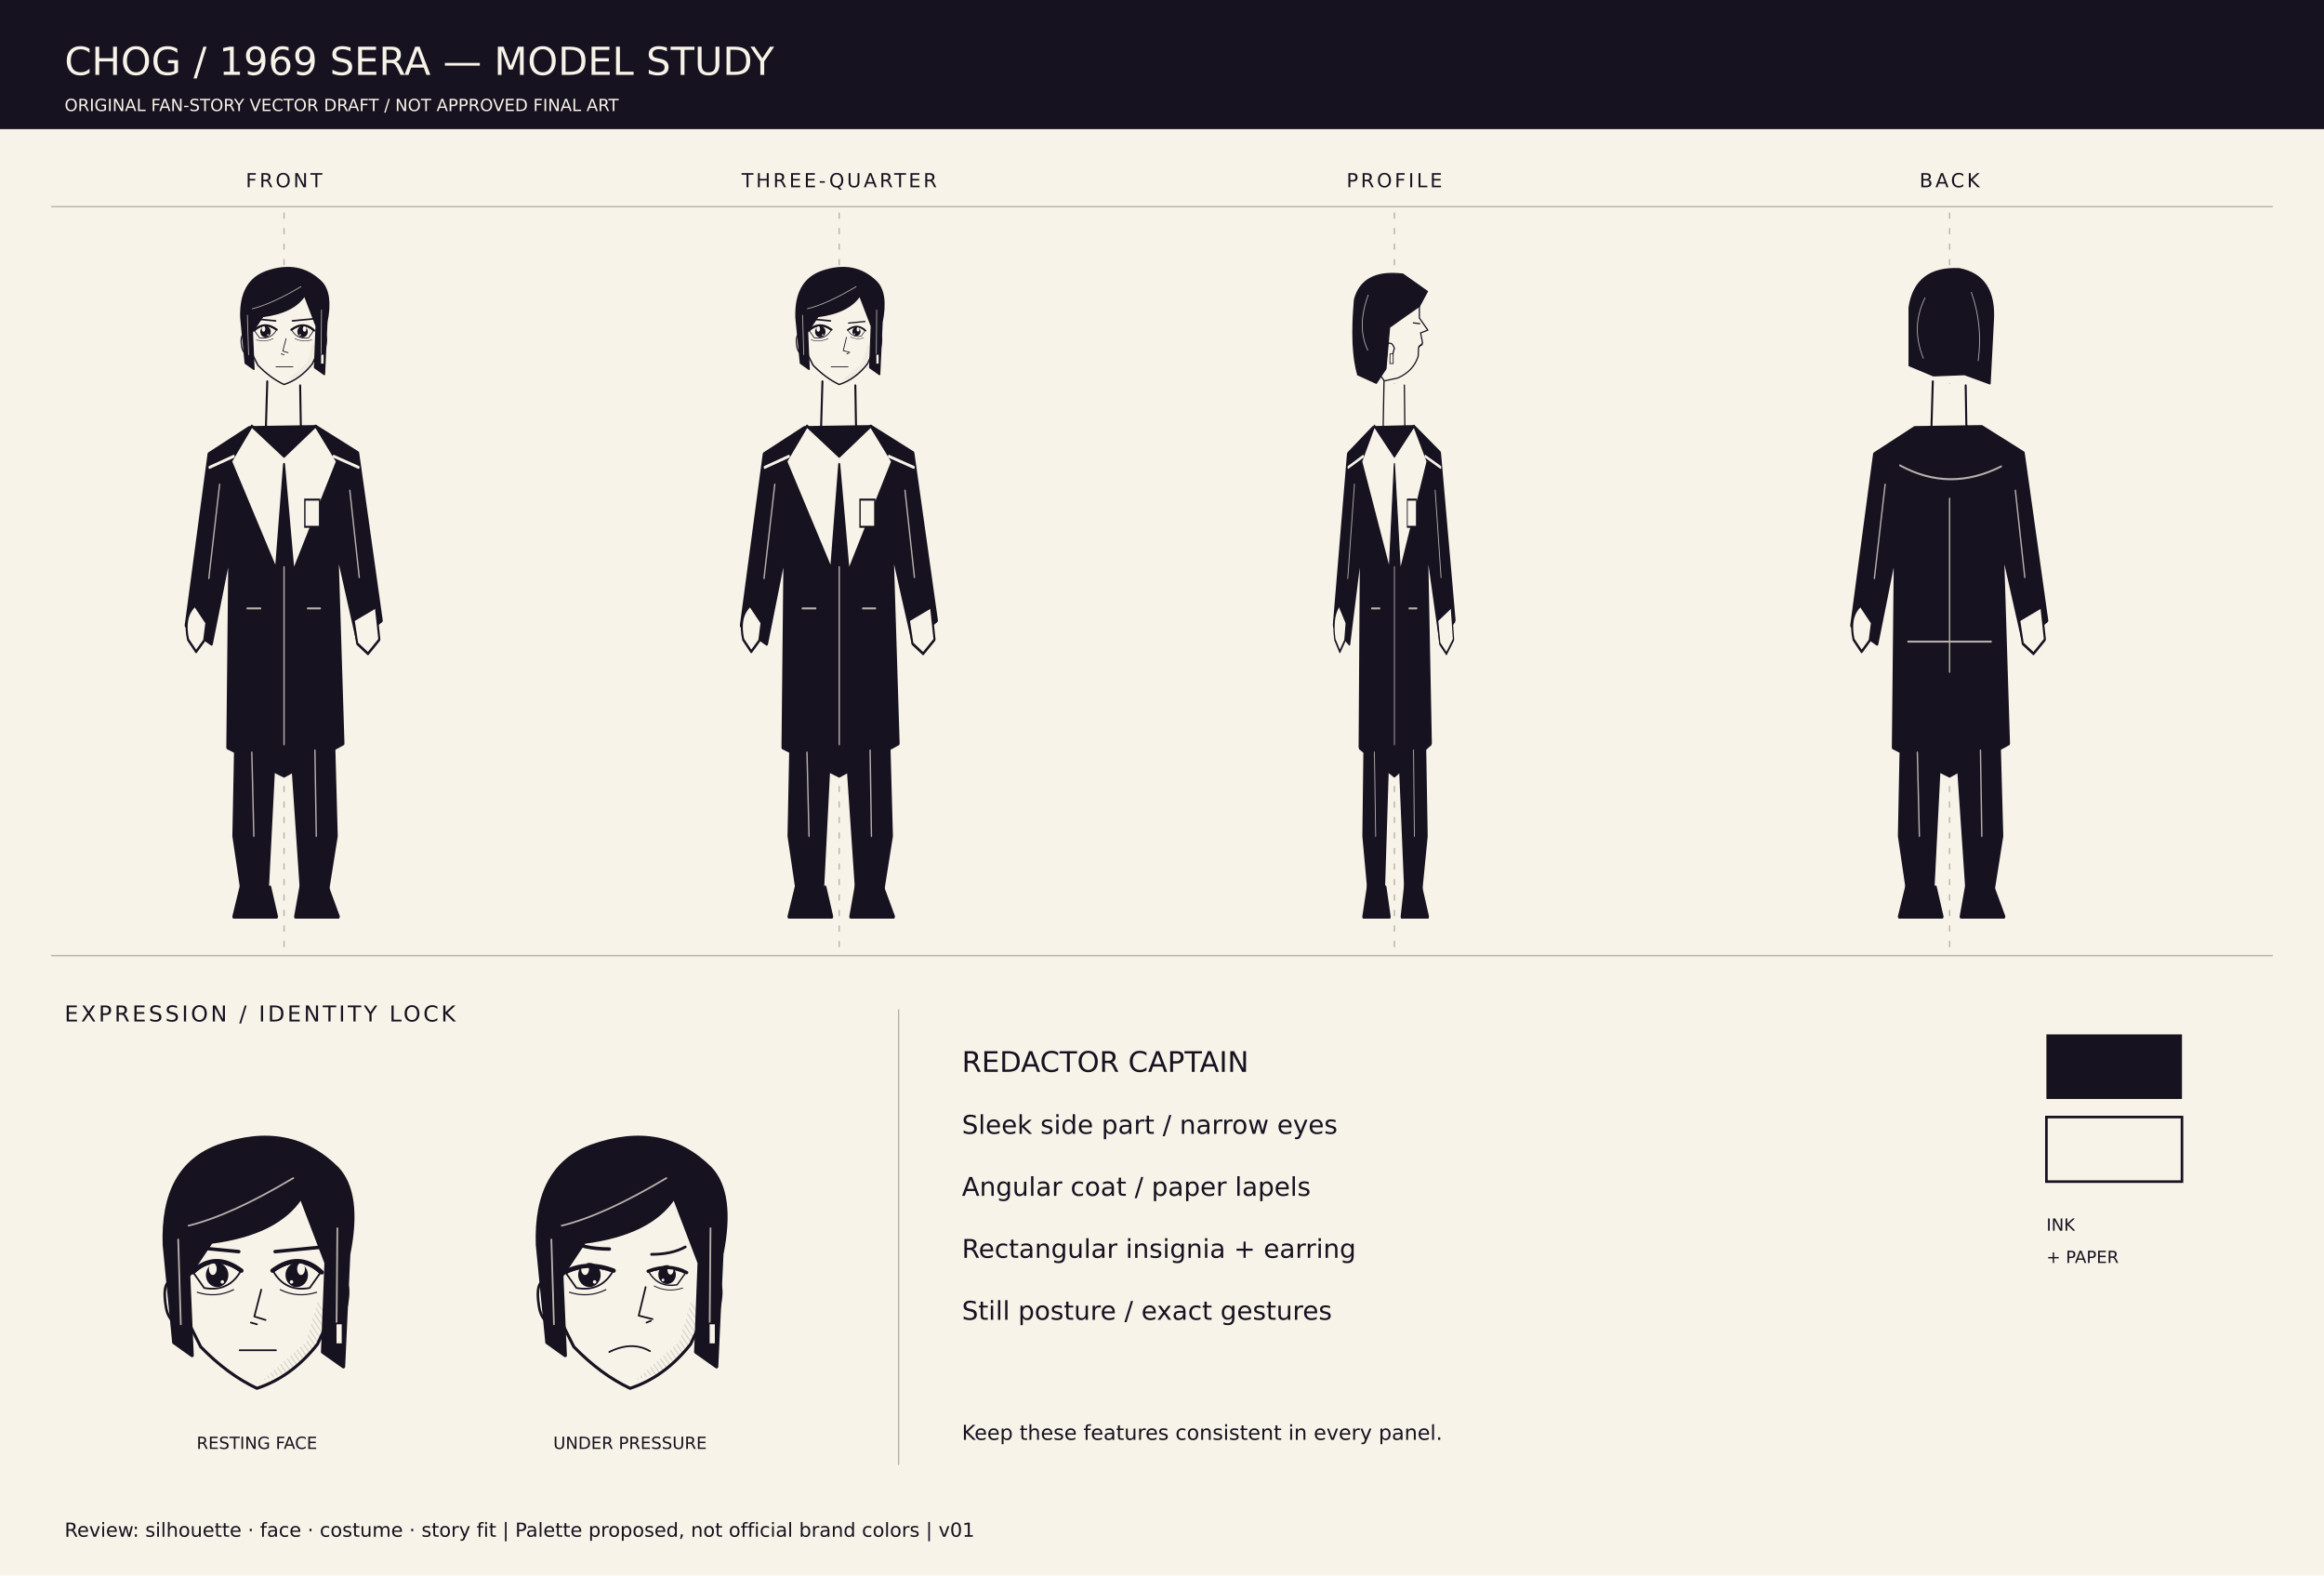
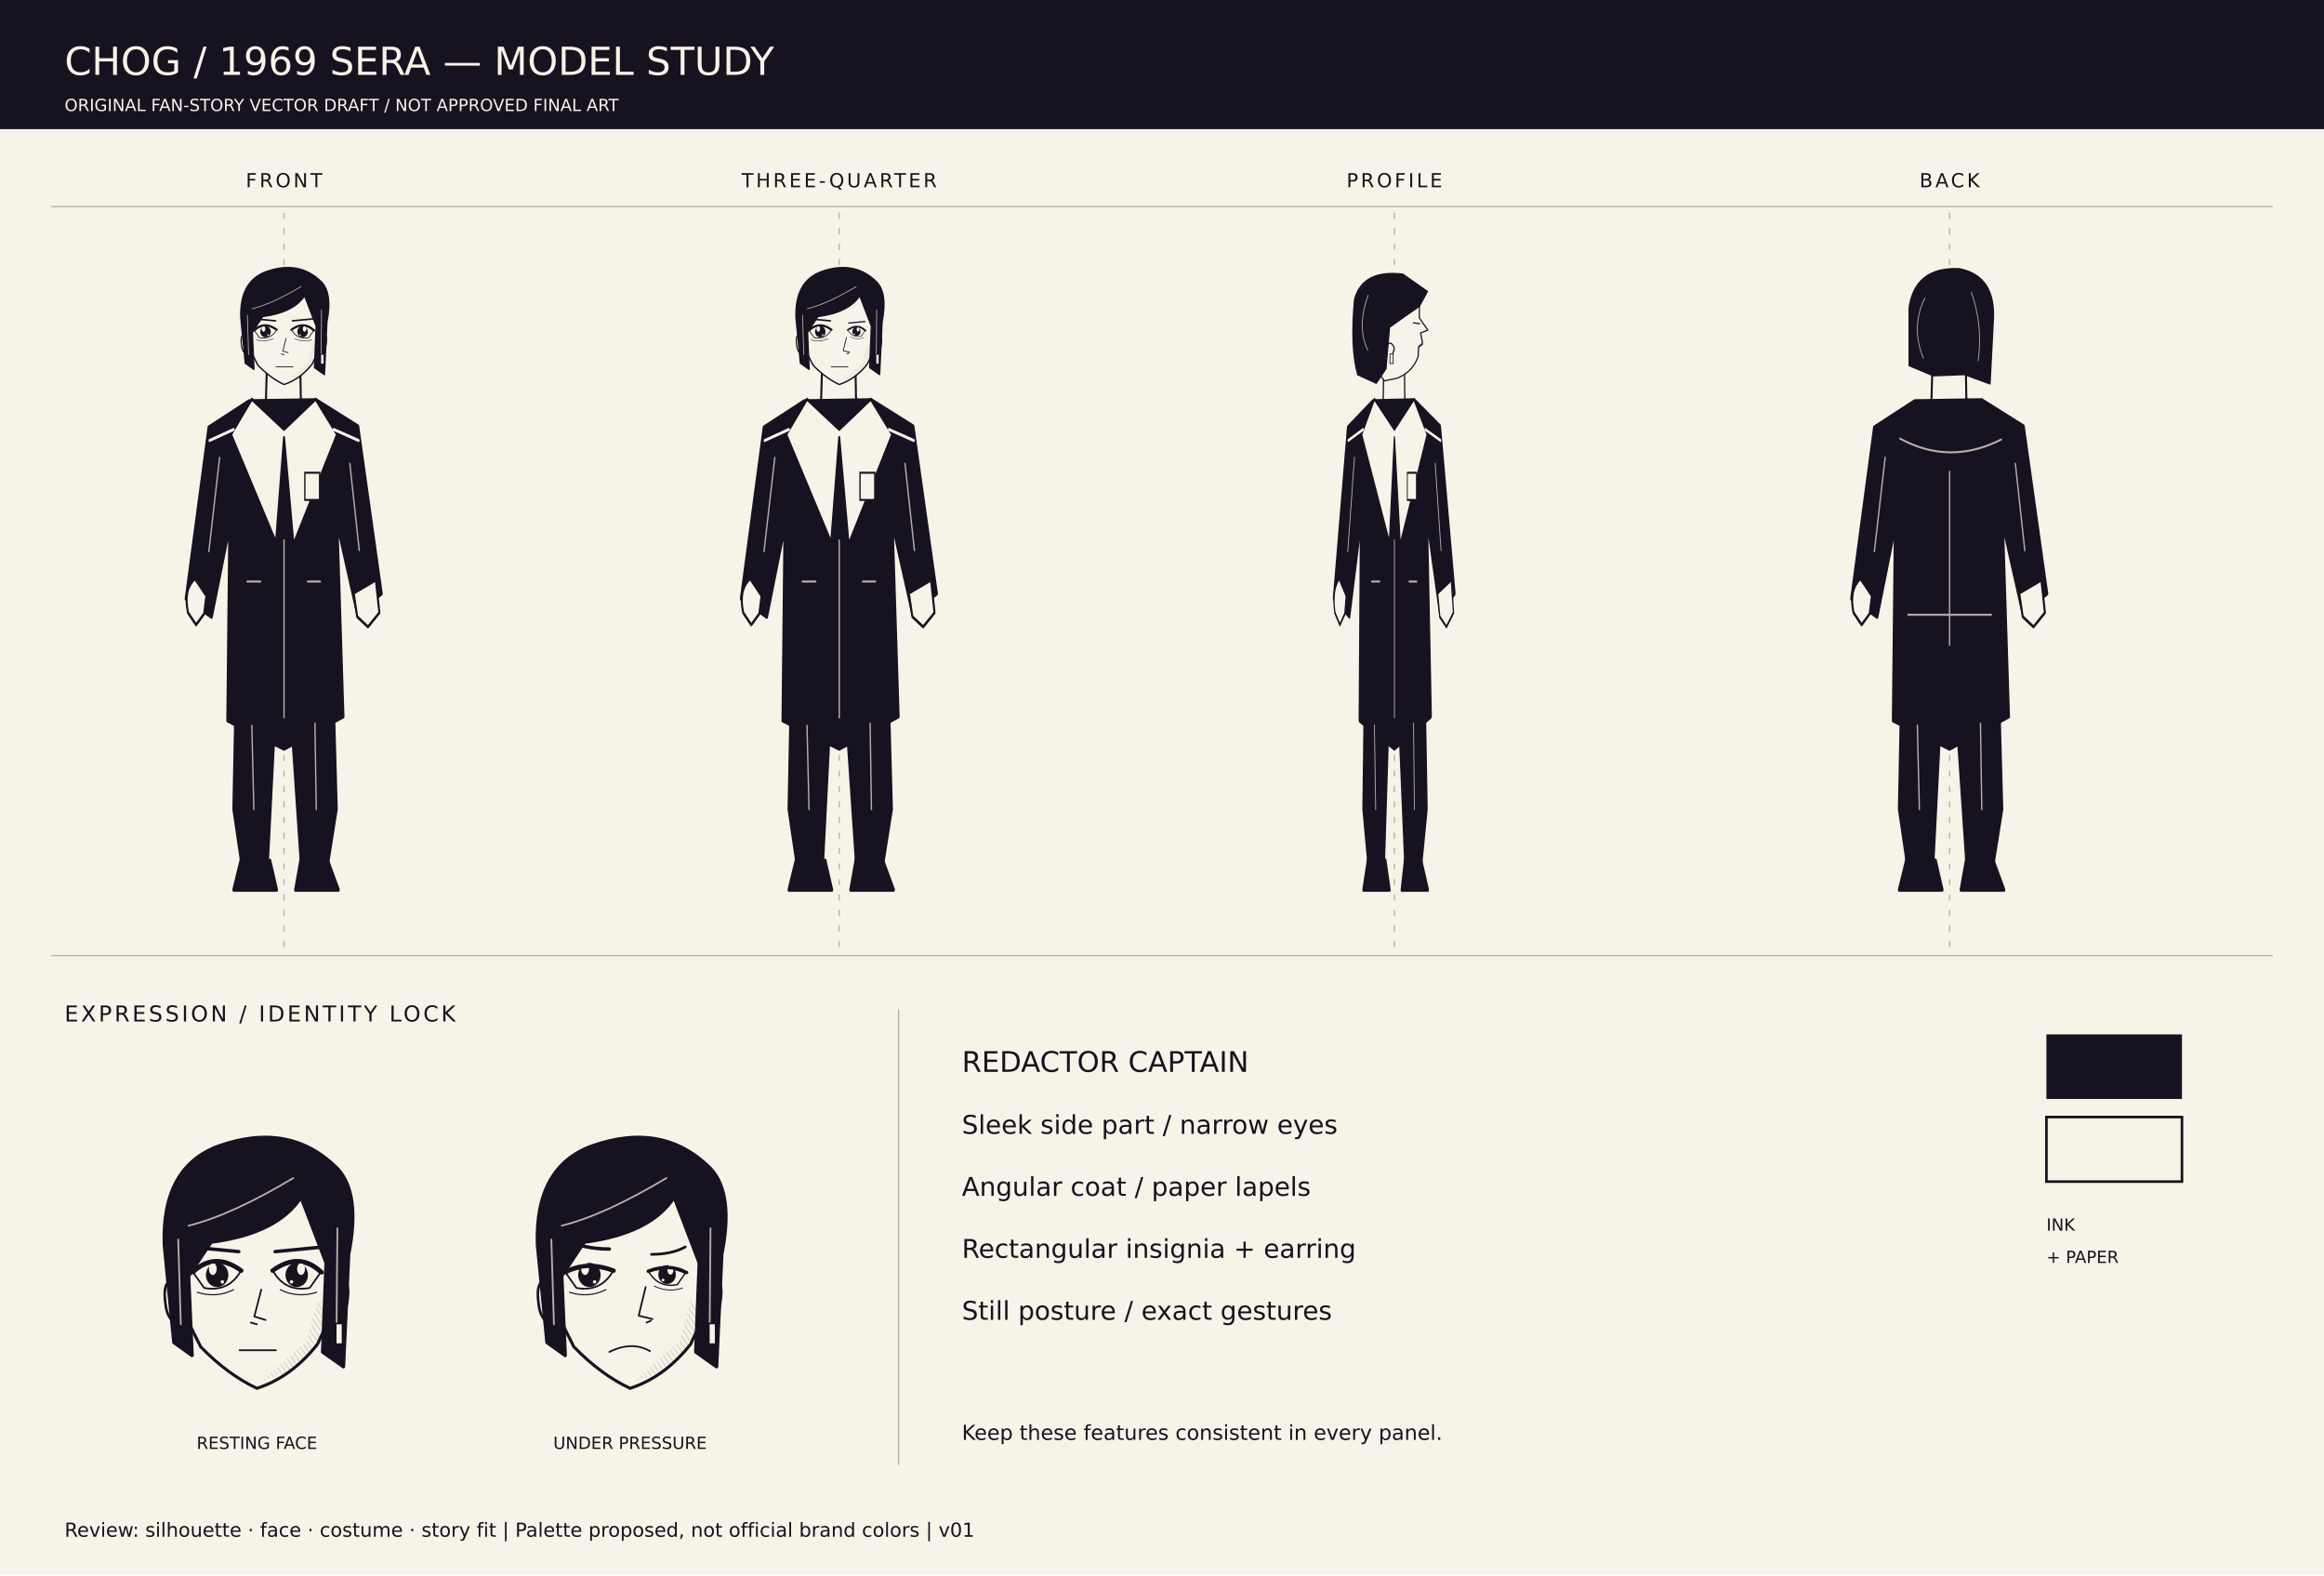
<svg xmlns="http://www.w3.org/2000/svg" width="1800" height="1220" viewBox="0 0 1800 1220" role="img" aria-labelledby="title desc">
  <defs>
    <pattern id="hatch" width="9" height="9" patternUnits="userSpaceOnUse" patternTransform="rotate(28)">
      <path d="M0 0V9" stroke="#161220" stroke-width="1" opacity=".35" />
    </pattern>
    <pattern id="dots" width="10" height="10" patternUnits="userSpaceOnUse">
      <circle cx="2" cy="2" r="1.2" fill="#161220" opacity=".28" />
    </pattern>
    <pattern id="fine" width="5" height="5" patternUnits="userSpaceOnUse" patternTransform="rotate(-34)">
      <path d="M0 0V5" stroke="#161220" stroke-width=".7" opacity=".5" />
    </pattern>
  </defs>
  <rect x="0" y="0" width="1800" height="1220" fill="#F8F3E8" stroke="#161220" stroke-width="0" />
  <rect x="0" y="0" width="1800" height="100" fill="#161220" stroke="#161220" stroke-width="0" />
  <text x="50" y="58" font-family="DejaVu Sans, sans-serif" font-size="30" fill="#F8F3E8">CHOG / 1969     SERA — MODEL STUDY</text>
  <text x="50" y="86" font-family="DejaVu Sans, sans-serif" font-size="13" fill="#F8F3E8">ORIGINAL FAN-STORY VECTOR DRAFT  /  NOT APPROVED FINAL ART</text>
  <path d="M40 160H1760 M40 740H1760" fill="none" stroke="#B6B0AA" stroke-width="1" stroke-linecap="round" stroke-linejoin="round" />
  <text x="220" y="145" font-family="DejaVu Sans, sans-serif" font-size="15" fill="#161220" text-anchor="middle" letter-spacing="2">FRONT</text>
  <path d="M220 165V735" fill="none" stroke="#B6B0AA" stroke-width="1" stroke-linecap="round" stroke-linejoin="round" stroke-dasharray="4 8" />
  <g transform="translate(220 260) scale(0.52)">
    <g transform="translate(0 -80) scale(1)">
-       <g transform="scale(1 1.5)">
+       <g transform="translate(0 -40) scale(1 1.5)">
        <path d="M-25 99 L-27 144 -63 161 0 199 62 160 25 143 24 103" fill="#F8F3E8" stroke="#161220" stroke-width="3" stroke-linecap="round" stroke-linejoin="round" />
        <path d="M-52 145 L-112 171 -146 341 -108 359 -81 269 -84 462 0 490 88 458 79 266 109 355 145 336 110 170 48 144Z" fill="#161220" stroke="#161220" stroke-width="4" stroke-linecap="round" stroke-linejoin="round" />
        <path d="M-70 380 L-75 550 -62 609 -25 609 -13 451 10 451 26 609 64 609 78 550 71 380Z" fill="#161220" stroke="#161220" stroke-width="4" stroke-linecap="round" stroke-linejoin="round" />
        <path d="M-64 600 L-75 630 -11 630 -21 601 M25 600 L17 630 81 630 65 601" fill="#161220" stroke="#161220" stroke-width="4" stroke-linecap="round" stroke-linejoin="round" />
        <path d="M-134 322 Q-150 333 -143 355 L-131 367 -119 356 -116 340 M104 337 L109 359 125 369 142 355 137 324" fill="#F8F3E8" stroke="#161220" stroke-width="3" stroke-linecap="round" stroke-linejoin="round" />
        <path d="M-48 143 L-79 178 -12 285 0 181 14 287 79 178 47 143 0 173Z" fill="#F8F3E8" stroke="#161220" stroke-width="3" stroke-linecap="round" stroke-linejoin="round" />
        <path d="M0 283 L0 459 M-55 324 L-35 324 M35 324 L54 324" fill="none" stroke="#B6B0AA" stroke-width="2" stroke-linecap="round" stroke-linejoin="round" />
        <rect x="31" y="216" width="22" height="27" fill="#F8F3E8" stroke="#161220" stroke-width="2" />
        <path d="M35 222 L49 222 M35 228 L49 228 M-111 184 L-75 173 M74 173 L111 184" fill="none" stroke="#F8F3E8" stroke-width="3" stroke-linecap="round" stroke-linejoin="round" />
        <path d="M-96 201 L-112 294 M98 207 L112 293 M-48 467 L-45 550 M46 465 L48 550" fill="none" stroke="#B6B0AA" stroke-width="2" stroke-linecap="round" stroke-linejoin="round" />
      </g>
      <g transform="translate(0 80) scale(0.6)">
        <path d="M-86 -83 Q-105 -26 -82 39 L-65 73 Q-34 105 0 121 Q40 108 70 70 L88 31 Q106 -35 83 -92 Q5 -145 -86 -83Z" fill="#F8F3E8" stroke="#161220" stroke-width="3.5" stroke-linecap="round" stroke-linejoin="round" />
        <path d="M-88 0 Q-112 -13 -105 28 Q-101 49 -81 48 M88 -1 Q112 -14 103 29 Q99 48 81 47" fill="#F8F3E8" stroke="#161220" stroke-width="3" stroke-linecap="round" stroke-linejoin="round" />
        <path d="M-95 -4 L-86 33 -78 15 M94 -6 L86 32 79 15" fill="none" stroke="#161220" stroke-width="1.4" stroke-linecap="round" stroke-linejoin="round" />
        <path d="M70 21 L57 67 6 112 40 101 70 71 86 33Z" fill="url(#fine)" stroke="#161220" stroke-width="0" stroke-linecap="round" stroke-linejoin="round" />
        <g transform="translate(-45 -12) scale(1)">
          <g transform="scale(1 1)">
            <path d="M-28 0 Q-4 -23 26 -2 Q12 22 -16 17Z" fill="#F8F3E8" stroke="#161220" stroke-width="2" stroke-linecap="round" stroke-linejoin="round" />
            <ellipse cx="-1" cy="2" rx="13" ry="14" fill="#161220" stroke="#161220" stroke-width="0" />
            <ellipse cx="-6" cy="-5" rx="4.5" ry="7" fill="#F8F3E8" stroke="#161220" stroke-width="0" />
            <ellipse cx="5" cy="10" rx="2" ry="2" fill="#F8F3E8" stroke="#161220" stroke-width="0" />
            <path d="M-30 -1 Q-4 -26 27 -3" fill="none" stroke="#161220" stroke-width="5" stroke-linecap="round" stroke-linejoin="round" />
            <path d="M-24 22 Q-2 29 18 19" fill="none" stroke="#161220" stroke-width="1.3" stroke-linecap="round" stroke-linejoin="round" />
            <path d="M-28 -30 L24 -25" fill="none" stroke="#161220" stroke-width="4" stroke-linecap="round" stroke-linejoin="round" />
          </g>
        </g>
        <g transform="translate(45 -12) scale(1)">
          <g transform="translate(0 0) scale(1)">
            <g transform="scale(-1 1)">
              <path d="M-28 0 Q-4 -23 26 -2 Q12 22 -16 17Z" fill="#F8F3E8" stroke="#161220" stroke-width="2" stroke-linecap="round" stroke-linejoin="round" />
              <ellipse cx="-1" cy="2" rx="13" ry="14" fill="#161220" stroke="#161220" stroke-width="0" />
              <ellipse cx="-6" cy="-5" rx="4.5" ry="7" fill="#F8F3E8" stroke="#161220" stroke-width="0" />
              <ellipse cx="5" cy="10" rx="2" ry="2" fill="#F8F3E8" stroke="#161220" stroke-width="0" />
              <path d="M-30 -1 Q-4 -26 27 -3" fill="none" stroke="#161220" stroke-width="5" stroke-linecap="round" stroke-linejoin="round" />
              <path d="M-24 22 Q-2 29 18 19" fill="none" stroke="#161220" stroke-width="1.3" stroke-linecap="round" stroke-linejoin="round" />
              <path d="M-28 -30 L24 -25" fill="none" stroke="#161220" stroke-width="4" stroke-linecap="round" stroke-linejoin="round" />
            </g>
          </g>
        </g>
        <path d="M5 7 L-3 38 10 42 M-7 45 L0 47" fill="none" stroke="#161220" stroke-width="2" stroke-linecap="round" stroke-linejoin="round" />
        <path d="M-20 77 L22 77" fill="none" stroke="#161220" stroke-width="2" stroke-linecap="round" stroke-linejoin="round" />
        <path d="M-96 68 L-107 -45 Q-110 -135 -44 -159 Q38 -188 93 -133 Q120 -104 106 -34 L100 96 76 79 80 -24 51 -100 Q24 -58 -53 -48 L-79 -9 -75 83Z" fill="#161220" stroke="#161220" stroke-width="4" stroke-linecap="round" stroke-linejoin="round" />
        <path d="M-79 -67 Q-30 -79 42 -122 M-91 -51 L-88 47 M93 -64 L92 53" fill="none" stroke="#B6B0AA" stroke-width="2" stroke-linecap="round" stroke-linejoin="round" />
        <rect x="91" y="46" width="8" height="24" fill="#F8F3E8" stroke="#161220" stroke-width="2" />
      </g>
    </g>
  </g>
  <text x="650" y="145" font-family="DejaVu Sans, sans-serif" font-size="15" fill="#161220" text-anchor="middle" letter-spacing="2">THREE-QUARTER</text>
  <path d="M650 165V735" fill="none" stroke="#B6B0AA" stroke-width="1" stroke-linecap="round" stroke-linejoin="round" stroke-dasharray="4 8" />
  <g transform="translate(650 260) scale(0.52)">
    <g transform="translate(0 -80) scale(1)">
-       <g transform="scale(1 1.5)">
+       <g transform="translate(0 -40) scale(1 1.5)">
        <path d="M-25 99 L-27 144 -63 161 0 199 62 160 25 143 24 103" fill="#F8F3E8" stroke="#161220" stroke-width="3" stroke-linecap="round" stroke-linejoin="round" />
        <path d="M-52 145 L-112 171 -146 341 -108 359 -81 269 -84 462 0 490 88 458 79 266 109 355 145 336 110 170 48 144Z" fill="#161220" stroke="#161220" stroke-width="4" stroke-linecap="round" stroke-linejoin="round" />
        <path d="M-70 380 L-75 550 -62 609 -25 609 -13 451 10 451 26 609 64 609 78 550 71 380Z" fill="#161220" stroke="#161220" stroke-width="4" stroke-linecap="round" stroke-linejoin="round" />
        <path d="M-64 600 L-75 630 -11 630 -21 601 M25 600 L17 630 81 630 65 601" fill="#161220" stroke="#161220" stroke-width="4" stroke-linecap="round" stroke-linejoin="round" />
        <path d="M-134 322 Q-150 333 -143 355 L-131 367 -119 356 -116 340 M104 337 L109 359 125 369 142 355 137 324" fill="#F8F3E8" stroke="#161220" stroke-width="3" stroke-linecap="round" stroke-linejoin="round" />
        <path d="M-48 143 L-79 178 -12 285 0 181 14 287 79 178 47 143 0 173Z" fill="#F8F3E8" stroke="#161220" stroke-width="3" stroke-linecap="round" stroke-linejoin="round" />
        <path d="M0 283 L0 459 M-55 324 L-35 324 M35 324 L54 324" fill="none" stroke="#B6B0AA" stroke-width="2" stroke-linecap="round" stroke-linejoin="round" />
        <rect x="31" y="216" width="22" height="27" fill="#F8F3E8" stroke="#161220" stroke-width="2" />
        <path d="M35 222 L49 222 M35 228 L49 228 M-111 184 L-75 173 M74 173 L111 184" fill="none" stroke="#F8F3E8" stroke-width="3" stroke-linecap="round" stroke-linejoin="round" />
        <path d="M-96 201 L-112 294 M98 207 L112 293 M-48 467 L-45 550 M46 465 L48 550" fill="none" stroke="#B6B0AA" stroke-width="2" stroke-linecap="round" stroke-linejoin="round" />
      </g>
      <g transform="translate(0 80) scale(0.6)">
        <path d="M-86 -83 Q-105 -26 -82 39 L-65 73 Q-34 105 0 121 Q40 108 70 70 L88 31 Q106 -35 83 -92 Q5 -145 -86 -83Z" fill="#F8F3E8" stroke="#161220" stroke-width="3.5" stroke-linecap="round" stroke-linejoin="round" />
        <path d="M-88 0 Q-112 -13 -105 28 Q-101 49 -81 48 M88 -1 Q112 -14 103 29 Q99 48 81 47" fill="#F8F3E8" stroke="#161220" stroke-width="3" stroke-linecap="round" stroke-linejoin="round" />
        <path d="M-95 -4 L-86 33 -78 15 M94 -6 L86 32 79 15" fill="none" stroke="#161220" stroke-width="1.4" stroke-linecap="round" stroke-linejoin="round" />
        <path d="M70 21 L57 67 6 112 40 101 70 71 86 33Z" fill="url(#fine)" stroke="#161220" stroke-width="0" stroke-linecap="round" stroke-linejoin="round" />
        <g transform="translate(-46 -12) scale(1)">
          <g transform="scale(1 1)">
            <path d="M-28 0 Q-4 -23 26 -2 Q12 22 -16 17Z" fill="#F8F3E8" stroke="#161220" stroke-width="2" stroke-linecap="round" stroke-linejoin="round" />
            <ellipse cx="-1" cy="2" rx="13" ry="14" fill="#161220" stroke="#161220" stroke-width="0" />
            <ellipse cx="-6" cy="-5" rx="4.5" ry="7" fill="#F8F3E8" stroke="#161220" stroke-width="0" />
            <ellipse cx="5" cy="10" rx="2" ry="2" fill="#F8F3E8" stroke="#161220" stroke-width="0" />
            <path d="M-30 -1 Q-4 -26 27 -3" fill="none" stroke="#161220" stroke-width="5" stroke-linecap="round" stroke-linejoin="round" />
            <path d="M-24 22 Q-2 29 18 19" fill="none" stroke="#161220" stroke-width="1.3" stroke-linecap="round" stroke-linejoin="round" />
            <path d="M-28 -30 L24 -25" fill="none" stroke="#161220" stroke-width="4" stroke-linecap="round" stroke-linejoin="round" />
          </g>
        </g>
        <g transform="translate(42 -12) scale(0.78)">
          <g transform="translate(0 0) scale(1)">
            <g transform="scale(-1 1)">
              <path d="M-28 0 Q-4 -23 26 -2 Q12 22 -16 17Z" fill="#F8F3E8" stroke="#161220" stroke-width="2" stroke-linecap="round" stroke-linejoin="round" />
              <ellipse cx="-1" cy="2" rx="13" ry="14" fill="#161220" stroke="#161220" stroke-width="0" />
              <ellipse cx="-6" cy="-5" rx="4.5" ry="7" fill="#F8F3E8" stroke="#161220" stroke-width="0" />
              <ellipse cx="5" cy="10" rx="2" ry="2" fill="#F8F3E8" stroke="#161220" stroke-width="0" />
              <path d="M-30 -1 Q-4 -26 27 -3" fill="none" stroke="#161220" stroke-width="5" stroke-linecap="round" stroke-linejoin="round" />
              <path d="M-24 22 Q-2 29 18 19" fill="none" stroke="#161220" stroke-width="1.3" stroke-linecap="round" stroke-linejoin="round" />
              <path d="M-28 -30 L24 -25" fill="none" stroke="#161220" stroke-width="4" stroke-linecap="round" stroke-linejoin="round" />
            </g>
          </g>
        </g>
        <path d="M18 4 L10 37 26 41 M19 45 L24 43" fill="none" stroke="#161220" stroke-width="2" stroke-linecap="round" stroke-linejoin="round" />
        <path d="M-20 77 L22 77" fill="none" stroke="#161220" stroke-width="2" stroke-linecap="round" stroke-linejoin="round" />
        <path d="M-96 68 L-107 -45 Q-110 -135 -44 -159 Q38 -188 93 -133 Q120 -104 106 -34 L100 96 76 79 80 -24 51 -100 Q24 -58 -53 -48 L-79 -9 -75 83Z" fill="#161220" stroke="#161220" stroke-width="4" stroke-linecap="round" stroke-linejoin="round" />
        <path d="M-79 -67 Q-30 -79 42 -122 M-91 -51 L-88 47 M93 -64 L92 53" fill="none" stroke="#B6B0AA" stroke-width="2" stroke-linecap="round" stroke-linejoin="round" />
        <rect x="91" y="46" width="8" height="24" fill="#F8F3E8" stroke="#161220" stroke-width="2" />
      </g>
    </g>
  </g>
  <text x="1080" y="145" font-family="DejaVu Sans, sans-serif" font-size="15" fill="#161220" text-anchor="middle" letter-spacing="2">PROFILE</text>
  <path d="M1080 165V735" fill="none" stroke="#B6B0AA" stroke-width="1" stroke-linecap="round" stroke-linejoin="round" stroke-dasharray="4 8" />
  <g transform="translate(1080 260) scale(0.52)">
    <g transform="translate(0 -80) scale(1)">
-       <g transform="scale(0.62 1.5)">
+       <g transform="translate(0 -40) scale(0.62 1.5)">
        <path d="M-25 99 L-27 144 -63 161 0 199 62 160 25 143 24 103" fill="#F8F3E8" stroke="#161220" stroke-width="3" stroke-linecap="round" stroke-linejoin="round" />
        <path d="M-52 145 L-112 171 -146 341 -108 359 -81 269 -84 462 0 490 88 458 79 266 109 355 145 336 110 170 48 144Z" fill="#161220" stroke="#161220" stroke-width="4" stroke-linecap="round" stroke-linejoin="round" />
        <path d="M-70 380 L-75 550 -62 609 -25 609 -13 451 10 451 26 609 64 609 78 550 71 380Z" fill="#161220" stroke="#161220" stroke-width="4" stroke-linecap="round" stroke-linejoin="round" />
        <path d="M-64 600 L-75 630 -11 630 -21 601 M25 600 L17 630 81 630 65 601" fill="#161220" stroke="#161220" stroke-width="4" stroke-linecap="round" stroke-linejoin="round" />
        <path d="M-134 322 Q-150 333 -143 355 L-131 367 -119 356 -116 340 M104 337 L109 359 125 369 142 355 137 324" fill="#F8F3E8" stroke="#161220" stroke-width="3" stroke-linecap="round" stroke-linejoin="round" />
        <path d="M-48 143 L-79 178 -12 285 0 181 14 287 79 178 47 143 0 173Z" fill="#F8F3E8" stroke="#161220" stroke-width="3" stroke-linecap="round" stroke-linejoin="round" />
        <path d="M0 283 L0 459 M-55 324 L-35 324 M35 324 L54 324" fill="none" stroke="#B6B0AA" stroke-width="2" stroke-linecap="round" stroke-linejoin="round" />
        <rect x="31" y="216" width="22" height="27" fill="#F8F3E8" stroke="#161220" stroke-width="2" />
        <path d="M35 222 L49 222 M35 228 L49 228 M-111 184 L-75 173 M74 173 L111 184" fill="none" stroke="#F8F3E8" stroke-width="3" stroke-linecap="round" stroke-linejoin="round" />
        <path d="M-96 201 L-112 294 M98 207 L112 293 M-48 467 L-45 550 M46 465 L48 550" fill="none" stroke="#B6B0AA" stroke-width="2" stroke-linecap="round" stroke-linejoin="round" />
      </g>
      <g transform="translate(0 80) scale(0.6)">
        <path d="M-43 -119 Q39 -133 62 -85 L62 -44 83 -14 65 -7 70 18 60 29 59 51 Q47 88 8 105 L-25 112 -67 54 -84 -31Z" fill="#F8F3E8" stroke="#161220" stroke-width="3" stroke-linecap="round" stroke-linejoin="round" />
        <path d="M-91 97 Q-110 31 -99 -90 Q-79 -165 21 -153 L82 -110 62 -73 26 -48 -12 -21 -21 82 -45 118Z" fill="#161220" stroke="#161220" stroke-width="3" stroke-linecap="round" stroke-linejoin="round" />
        <path d="M47 -32 L63 -30 M61 26 L69 22 M-27 31 Q-9 6 0 31 L-6 52" fill="none" stroke="#161220" stroke-width="3" stroke-linecap="round" stroke-linejoin="round" />
        <path d="M-65 -101 Q-94 -22 -66 36" fill="none" stroke="#B6B0AA" stroke-width="2" stroke-linecap="round" stroke-linejoin="round" />
        <rect x="-11" y="45" width="8" height="24" fill="#F8F3E8" stroke="#161220" stroke-width="2" />
      </g>
    </g>
  </g>
  <text x="1510" y="145" font-family="DejaVu Sans, sans-serif" font-size="15" fill="#161220" text-anchor="middle" letter-spacing="2">BACK</text>
  <path d="M1510 165V735" fill="none" stroke="#B6B0AA" stroke-width="1" stroke-linecap="round" stroke-linejoin="round" stroke-dasharray="4 8" />
  <g transform="translate(1510 260) scale(0.52)">
    <g transform="translate(0 -80) scale(1)">
-       <g transform="scale(1 1.5)">
+       <g transform="translate(0 -40) scale(1 1.5)">
        <path d="M-25 99 L-27 144 -63 161 0 199 62 160 25 143 24 103" fill="#F8F3E8" stroke="#161220" stroke-width="3" stroke-linecap="round" stroke-linejoin="round" />
        <path d="M-52 145 L-112 171 -146 341 -108 359 -81 269 -84 462 0 490 88 458 79 266 109 355 145 336 110 170 48 144Z" fill="#161220" stroke="#161220" stroke-width="4" stroke-linecap="round" stroke-linejoin="round" />
        <path d="M-70 380 L-75 550 -62 609 -25 609 -13 451 10 451 26 609 64 609 78 550 71 380Z" fill="#161220" stroke="#161220" stroke-width="4" stroke-linecap="round" stroke-linejoin="round" />
        <path d="M-64 600 L-75 630 -11 630 -21 601 M25 600 L17 630 81 630 65 601" fill="#161220" stroke="#161220" stroke-width="4" stroke-linecap="round" stroke-linejoin="round" />
        <path d="M-134 322 Q-150 333 -143 355 L-131 367 -119 356 -116 340 M104 337 L109 359 125 369 142 355 137 324" fill="#F8F3E8" stroke="#161220" stroke-width="3" stroke-linecap="round" stroke-linejoin="round" />
        <path d="M-74 182 Q0 209 77 183 M0 215 L0 387 M-62 357 L62 357" fill="none" stroke="#B6B0AA" stroke-width="2" stroke-linecap="round" stroke-linejoin="round" />
        <path d="M-96 201 L-112 294 M98 207 L112 293 M-48 467 L-45 550 M46 465 L48 550" fill="none" stroke="#B6B0AA" stroke-width="2" stroke-linecap="round" stroke-linejoin="round" />
      </g>
      <g transform="translate(0 80) scale(0.6)">
        <path d="M-100 74 L-100 -70 Q-85 -171 24 -166 Q116 -148 108 -35 L100 119 37 96 -40 99Z" fill="#161220" stroke="#161220" stroke-width="4" stroke-linecap="round" stroke-linejoin="round" />
        <path d="M-61 -94 Q-97 -22 -65 56 M54 -108 Q83 -27 71 62" fill="none" stroke="#B6B0AA" stroke-width="2" stroke-linecap="round" stroke-linejoin="round" />
      </g>
    </g>
  </g>
  <text x="50" y="791" font-family="DejaVu Sans, sans-serif" font-size="17" fill="#161220" letter-spacing="2">EXPRESSION / IDENTITY LOCK</text>
  <g transform="translate(199 994) scale(0.67)">
    <path d="M-86 -83 Q-105 -26 -82 39 L-65 73 Q-34 105 0 121 Q40 108 70 70 L88 31 Q106 -35 83 -92 Q5 -145 -86 -83Z" fill="#F8F3E8" stroke="#161220" stroke-width="3.5" stroke-linecap="round" stroke-linejoin="round" />
    <path d="M-88 0 Q-112 -13 -105 28 Q-101 49 -81 48 M88 -1 Q112 -14 103 29 Q99 48 81 47" fill="#F8F3E8" stroke="#161220" stroke-width="3" stroke-linecap="round" stroke-linejoin="round" />
    <path d="M-95 -4 L-86 33 -78 15 M94 -6 L86 32 79 15" fill="none" stroke="#161220" stroke-width="1.4" stroke-linecap="round" stroke-linejoin="round" />
    <path d="M70 21 L57 67 6 112 40 101 70 71 86 33Z" fill="url(#fine)" stroke="#161220" stroke-width="0" stroke-linecap="round" stroke-linejoin="round" />
    <g transform="translate(-45 -12) scale(1)">
      <g transform="scale(1 1)">
        <path d="M-28 0 Q-4 -23 26 -2 Q12 22 -16 17Z" fill="#F8F3E8" stroke="#161220" stroke-width="2" stroke-linecap="round" stroke-linejoin="round" />
        <ellipse cx="-1" cy="2" rx="13" ry="14" fill="#161220" stroke="#161220" stroke-width="0" />
        <ellipse cx="-6" cy="-5" rx="4.5" ry="7" fill="#F8F3E8" stroke="#161220" stroke-width="0" />
        <ellipse cx="5" cy="10" rx="2" ry="2" fill="#F8F3E8" stroke="#161220" stroke-width="0" />
        <path d="M-30 -1 Q-4 -26 27 -3" fill="none" stroke="#161220" stroke-width="5" stroke-linecap="round" stroke-linejoin="round" />
        <path d="M-24 22 Q-2 29 18 19" fill="none" stroke="#161220" stroke-width="1.3" stroke-linecap="round" stroke-linejoin="round" />
        <path d="M-28 -30 L24 -25" fill="none" stroke="#161220" stroke-width="4" stroke-linecap="round" stroke-linejoin="round" />
      </g>
    </g>
    <g transform="translate(45 -12) scale(1)">
      <g transform="translate(0 0) scale(1)">
        <g transform="scale(-1 1)">
          <path d="M-28 0 Q-4 -23 26 -2 Q12 22 -16 17Z" fill="#F8F3E8" stroke="#161220" stroke-width="2" stroke-linecap="round" stroke-linejoin="round" />
          <ellipse cx="-1" cy="2" rx="13" ry="14" fill="#161220" stroke="#161220" stroke-width="0" />
          <ellipse cx="-6" cy="-5" rx="4.5" ry="7" fill="#F8F3E8" stroke="#161220" stroke-width="0" />
          <ellipse cx="5" cy="10" rx="2" ry="2" fill="#F8F3E8" stroke="#161220" stroke-width="0" />
          <path d="M-30 -1 Q-4 -26 27 -3" fill="none" stroke="#161220" stroke-width="5" stroke-linecap="round" stroke-linejoin="round" />
          <path d="M-24 22 Q-2 29 18 19" fill="none" stroke="#161220" stroke-width="1.3" stroke-linecap="round" stroke-linejoin="round" />
          <path d="M-28 -30 L24 -25" fill="none" stroke="#161220" stroke-width="4" stroke-linecap="round" stroke-linejoin="round" />
        </g>
      </g>
    </g>
    <path d="M5 7 L-3 38 10 42 M-7 45 L0 47" fill="none" stroke="#161220" stroke-width="2" stroke-linecap="round" stroke-linejoin="round" />
    <path d="M-20 77 L22 77" fill="none" stroke="#161220" stroke-width="2" stroke-linecap="round" stroke-linejoin="round" />
    <path d="M-96 68 L-107 -45 Q-110 -135 -44 -159 Q38 -188 93 -133 Q120 -104 106 -34 L100 96 76 79 80 -24 51 -100 Q24 -58 -53 -48 L-79 -9 -75 83Z" fill="#161220" stroke="#161220" stroke-width="4" stroke-linecap="round" stroke-linejoin="round" />
    <path d="M-79 -67 Q-30 -79 42 -122 M-91 -51 L-88 47 M93 -64 L92 53" fill="none" stroke="#B6B0AA" stroke-width="2" stroke-linecap="round" stroke-linejoin="round" />
    <rect x="91" y="46" width="8" height="24" fill="#F8F3E8" stroke="#161220" stroke-width="2" />
  </g>
  <g transform="translate(488 994) scale(0.67)">
    <path d="M-86 -83 Q-105 -26 -82 39 L-65 73 Q-34 105 0 121 Q40 108 70 70 L88 31 Q106 -35 83 -92 Q5 -145 -86 -83Z" fill="#F8F3E8" stroke="#161220" stroke-width="3.5" stroke-linecap="round" stroke-linejoin="round" />
    <path d="M-88 0 Q-112 -13 -105 28 Q-101 49 -81 48 M88 -1 Q112 -14 103 29 Q99 48 81 47" fill="#F8F3E8" stroke="#161220" stroke-width="3" stroke-linecap="round" stroke-linejoin="round" />
    <path d="M-95 -4 L-86 33 -78 15 M94 -6 L86 32 79 15" fill="none" stroke="#161220" stroke-width="1.4" stroke-linecap="round" stroke-linejoin="round" />
    <path d="M70 21 L57 67 6 112 40 101 70 71 86 33Z" fill="url(#fine)" stroke="#161220" stroke-width="0" stroke-linecap="round" stroke-linejoin="round" />
    <g transform="translate(-46 -12) scale(1)">
      <g transform="scale(1 1)">
        <path d="M-28 0 Q-4 -12 26 -2 Q12 22 -16 17Z" fill="#F8F3E8" stroke="#161220" stroke-width="2" stroke-linecap="round" stroke-linejoin="round" />
        <ellipse cx="-1" cy="2" rx="13" ry="14" fill="#161220" stroke="#161220" stroke-width="0" />
        <ellipse cx="-6" cy="-5" rx="4.5" ry="7" fill="#F8F3E8" stroke="#161220" stroke-width="0" />
        <ellipse cx="5" cy="10" rx="2" ry="2" fill="#F8F3E8" stroke="#161220" stroke-width="0" />
        <path d="M-30 -1 Q-4 -15 27 -3" fill="none" stroke="#161220" stroke-width="5" stroke-linecap="round" stroke-linejoin="round" />
        <path d="M-24 22 Q-2 29 18 19" fill="none" stroke="#161220" stroke-width="1.3" stroke-linecap="round" stroke-linejoin="round" />
        <path d="M-28 -39 Q-8 -28 22 -28" fill="none" stroke="#161220" stroke-width="4" stroke-linecap="round" stroke-linejoin="round" />
      </g>
    </g>
    <g transform="translate(42 -12) scale(0.78)">
      <g transform="translate(0 0) scale(1)">
        <g transform="scale(-1 1)">
          <path d="M-28 0 Q-4 -12 26 -2 Q12 22 -16 17Z" fill="#F8F3E8" stroke="#161220" stroke-width="2" stroke-linecap="round" stroke-linejoin="round" />
          <ellipse cx="-1" cy="2" rx="13" ry="14" fill="#161220" stroke="#161220" stroke-width="0" />
          <ellipse cx="-6" cy="-5" rx="4.5" ry="7" fill="#F8F3E8" stroke="#161220" stroke-width="0" />
          <ellipse cx="5" cy="10" rx="2" ry="2" fill="#F8F3E8" stroke="#161220" stroke-width="0" />
          <path d="M-30 -1 Q-4 -15 27 -3" fill="none" stroke="#161220" stroke-width="5" stroke-linecap="round" stroke-linejoin="round" />
          <path d="M-24 22 Q-2 29 18 19" fill="none" stroke="#161220" stroke-width="1.3" stroke-linecap="round" stroke-linejoin="round" />
          <path d="M-28 -39 Q-8 -28 22 -28" fill="none" stroke="#161220" stroke-width="4" stroke-linecap="round" stroke-linejoin="round" />
        </g>
      </g>
    </g>
    <path d="M18 4 L10 37 26 41 M19 45 L24 43" fill="none" stroke="#161220" stroke-width="2" stroke-linecap="round" stroke-linejoin="round" />
    <path d="M-24 79 Q2 66 23 78" fill="none" stroke="#161220" stroke-width="2" stroke-linecap="round" stroke-linejoin="round" />
    <path d="M-96 68 L-107 -45 Q-110 -135 -44 -159 Q38 -188 93 -133 Q120 -104 106 -34 L100 96 76 79 80 -24 51 -100 Q24 -58 -53 -48 L-79 -9 -75 83Z" fill="#161220" stroke="#161220" stroke-width="4" stroke-linecap="round" stroke-linejoin="round" />
    <path d="M-79 -67 Q-30 -79 42 -122 M-91 -51 L-88 47 M93 -64 L92 53" fill="none" stroke="#B6B0AA" stroke-width="2" stroke-linecap="round" stroke-linejoin="round" />
    <rect x="91" y="46" width="8" height="24" fill="#F8F3E8" stroke="#161220" stroke-width="2" />
  </g>
  <text x="199" y="1122" font-family="DejaVu Sans, sans-serif" font-size="13" fill="#161220" text-anchor="middle">RESTING FACE</text>
  <text x="488" y="1122" font-family="DejaVu Sans, sans-serif" font-size="13" fill="#161220" text-anchor="middle">UNDER PRESSURE</text>
  <path d="M696 782V1134" fill="none" stroke="#B6B0AA" stroke-width="1" stroke-linecap="round" stroke-linejoin="round" />
  <text x="745" y="830" font-family="DejaVu Sans, sans-serif" font-size="22" fill="#161220">REDACTOR CAPTAIN</text>
  <text x="745" y="878" font-family="DejaVu Sans, sans-serif" font-size="20" fill="#161220">Sleek side part / narrow eyes</text>
  <text x="745" y="926" font-family="DejaVu Sans, sans-serif" font-size="20" fill="#161220">Angular coat / paper lapels</text>
  <text x="745" y="974" font-family="DejaVu Sans, sans-serif" font-size="20" fill="#161220">Rectangular insignia + earring</text>
  <text x="745" y="1022" font-family="DejaVu Sans, sans-serif" font-size="20" fill="#161220">Still posture / exact gestures</text>
  <text x="745" y="1115" font-family="DejaVu Sans, sans-serif" font-size="16" fill="#161220">Keep these features consistent in every panel.</text>
  <text x="50" y="1190" font-family="DejaVu Sans, sans-serif" font-size="15" fill="#161220">Review: silhouette · face · costume · story fit    |    Palette proposed, not official brand colors    |    v01</text>
  <rect x="1585" y="801" width="105" height="50" fill="#161220" stroke="#161220" stroke-width="0" />
  <rect x="1585" y="865" width="105" height="50" fill="#F8F3E8" stroke="#161220" stroke-width="2" />
  <text x="1585" y="953" font-family="DejaVu Sans, sans-serif" font-size="13" fill="#161220">INK</text>
  <text x="1585" y="978" font-family="DejaVu Sans, sans-serif" font-size="13" fill="#161220">+ PAPER</text>
</svg>
